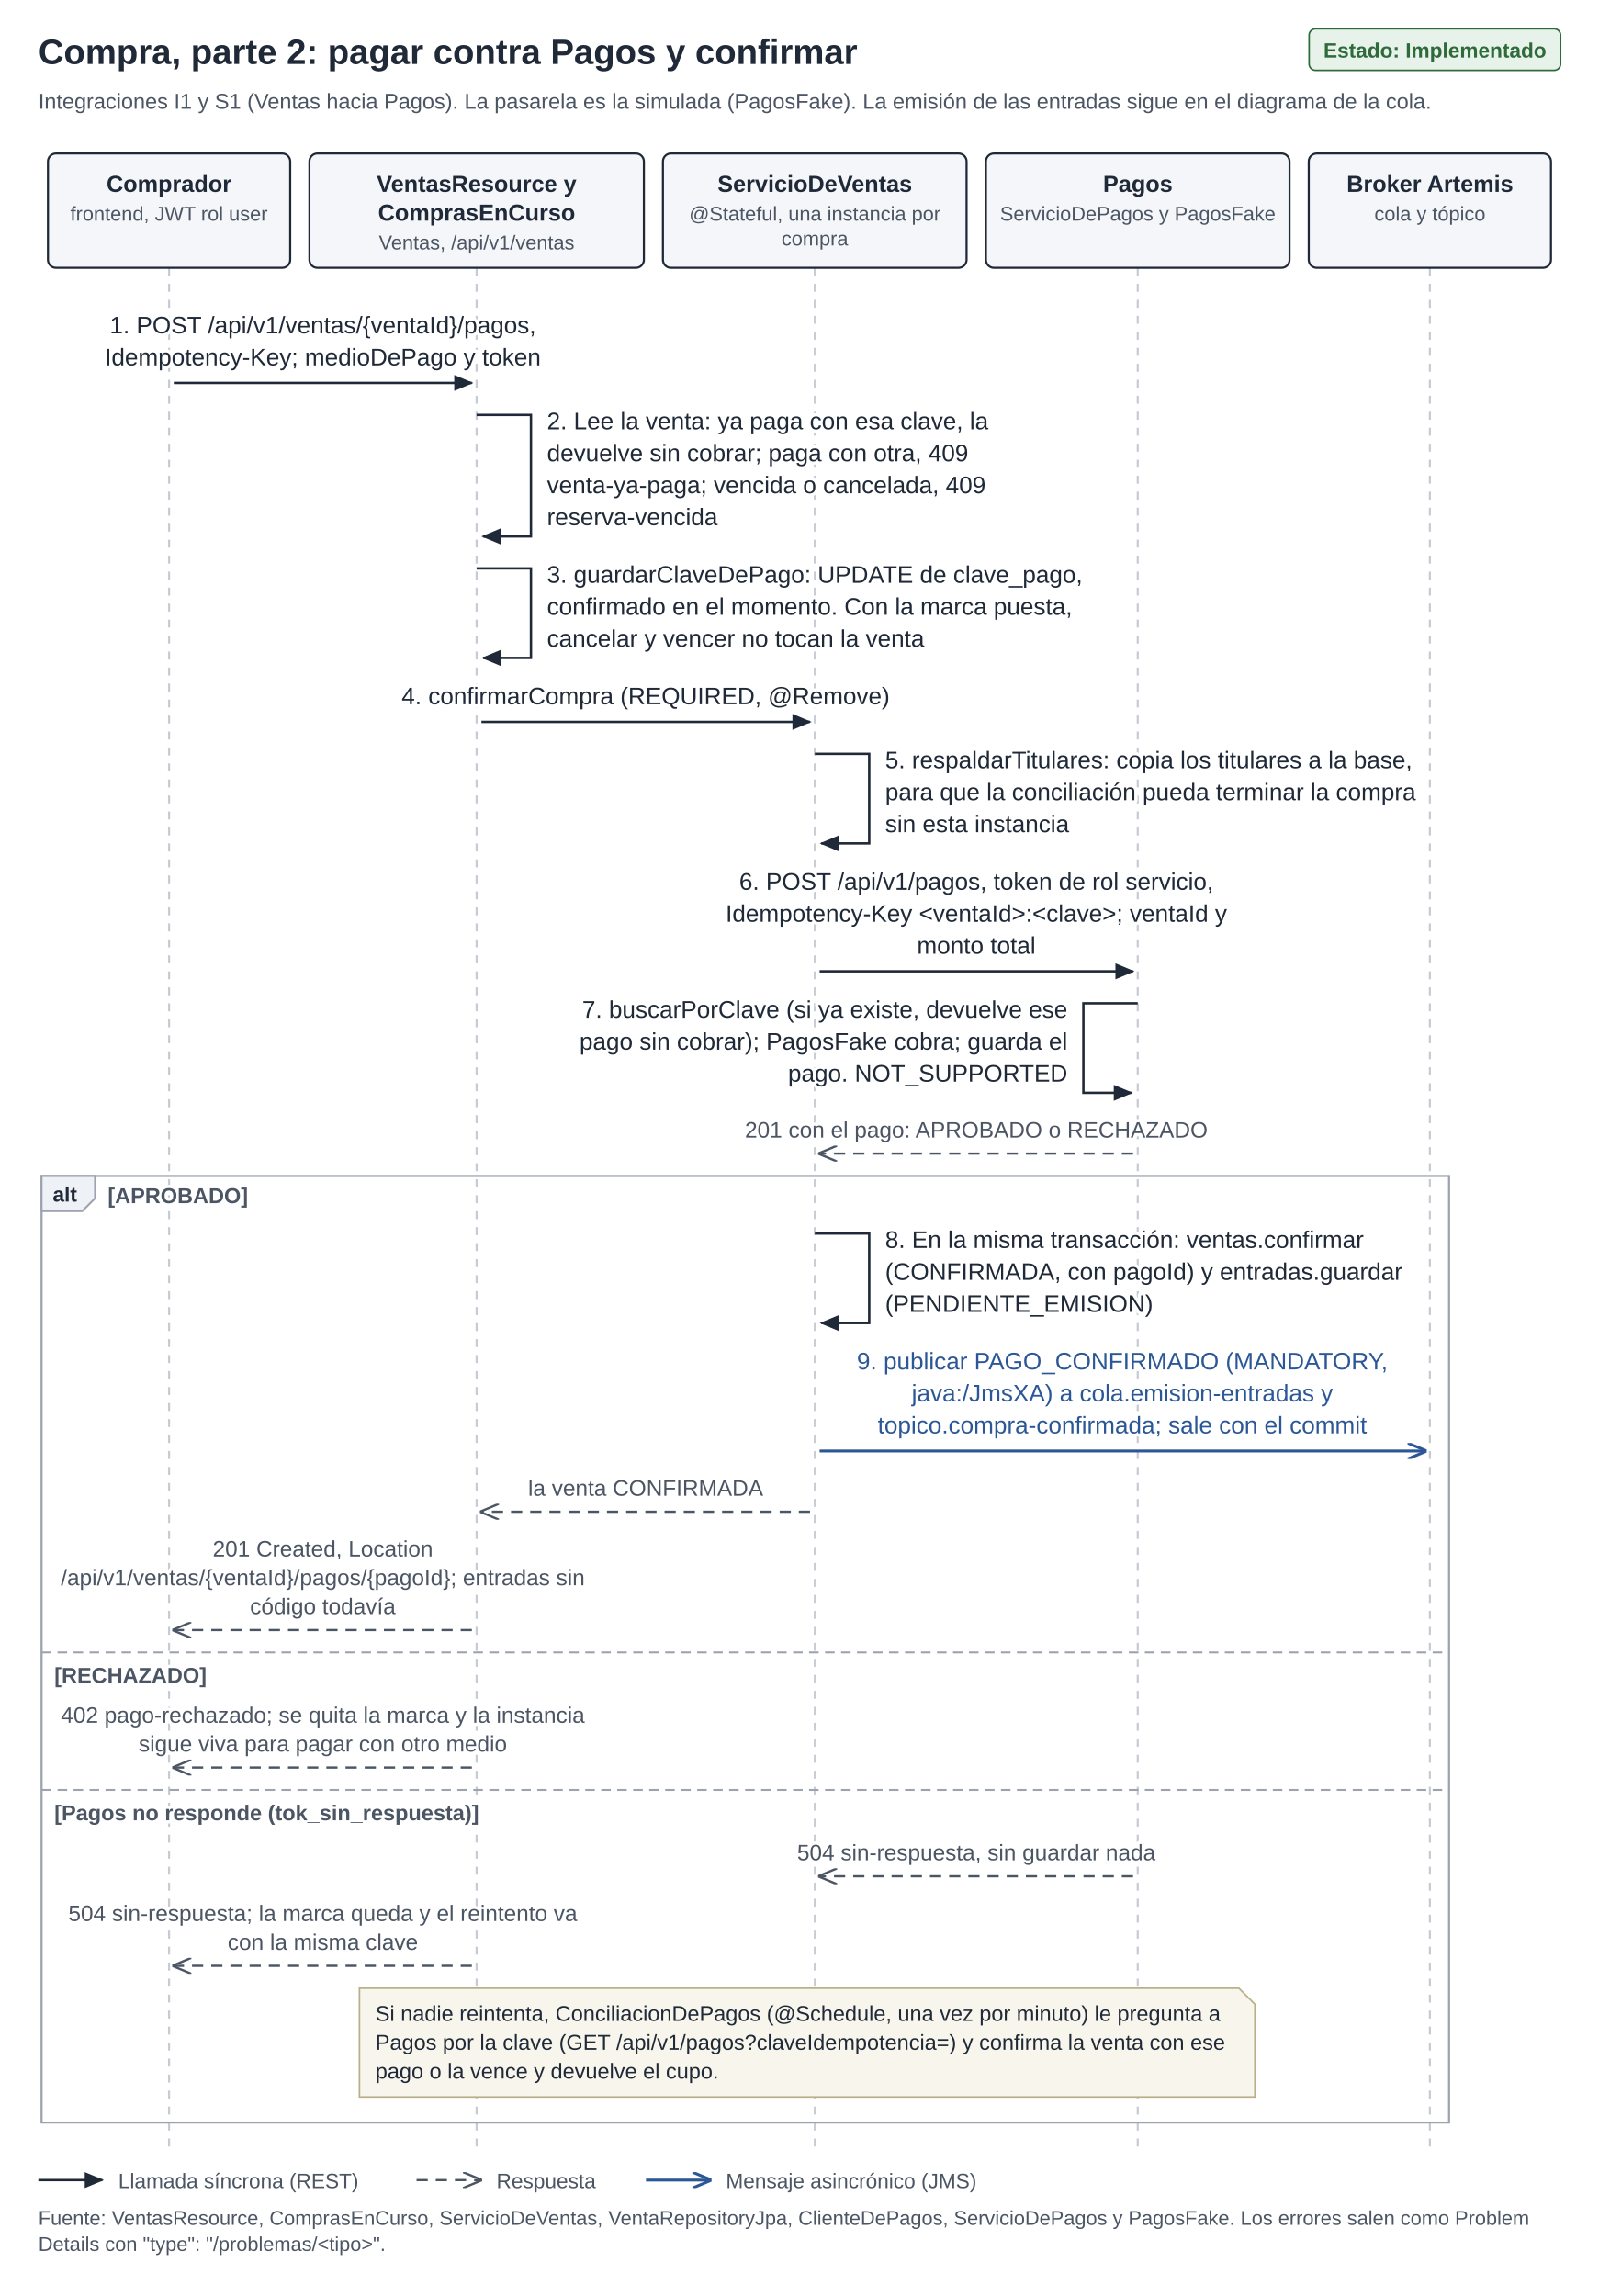
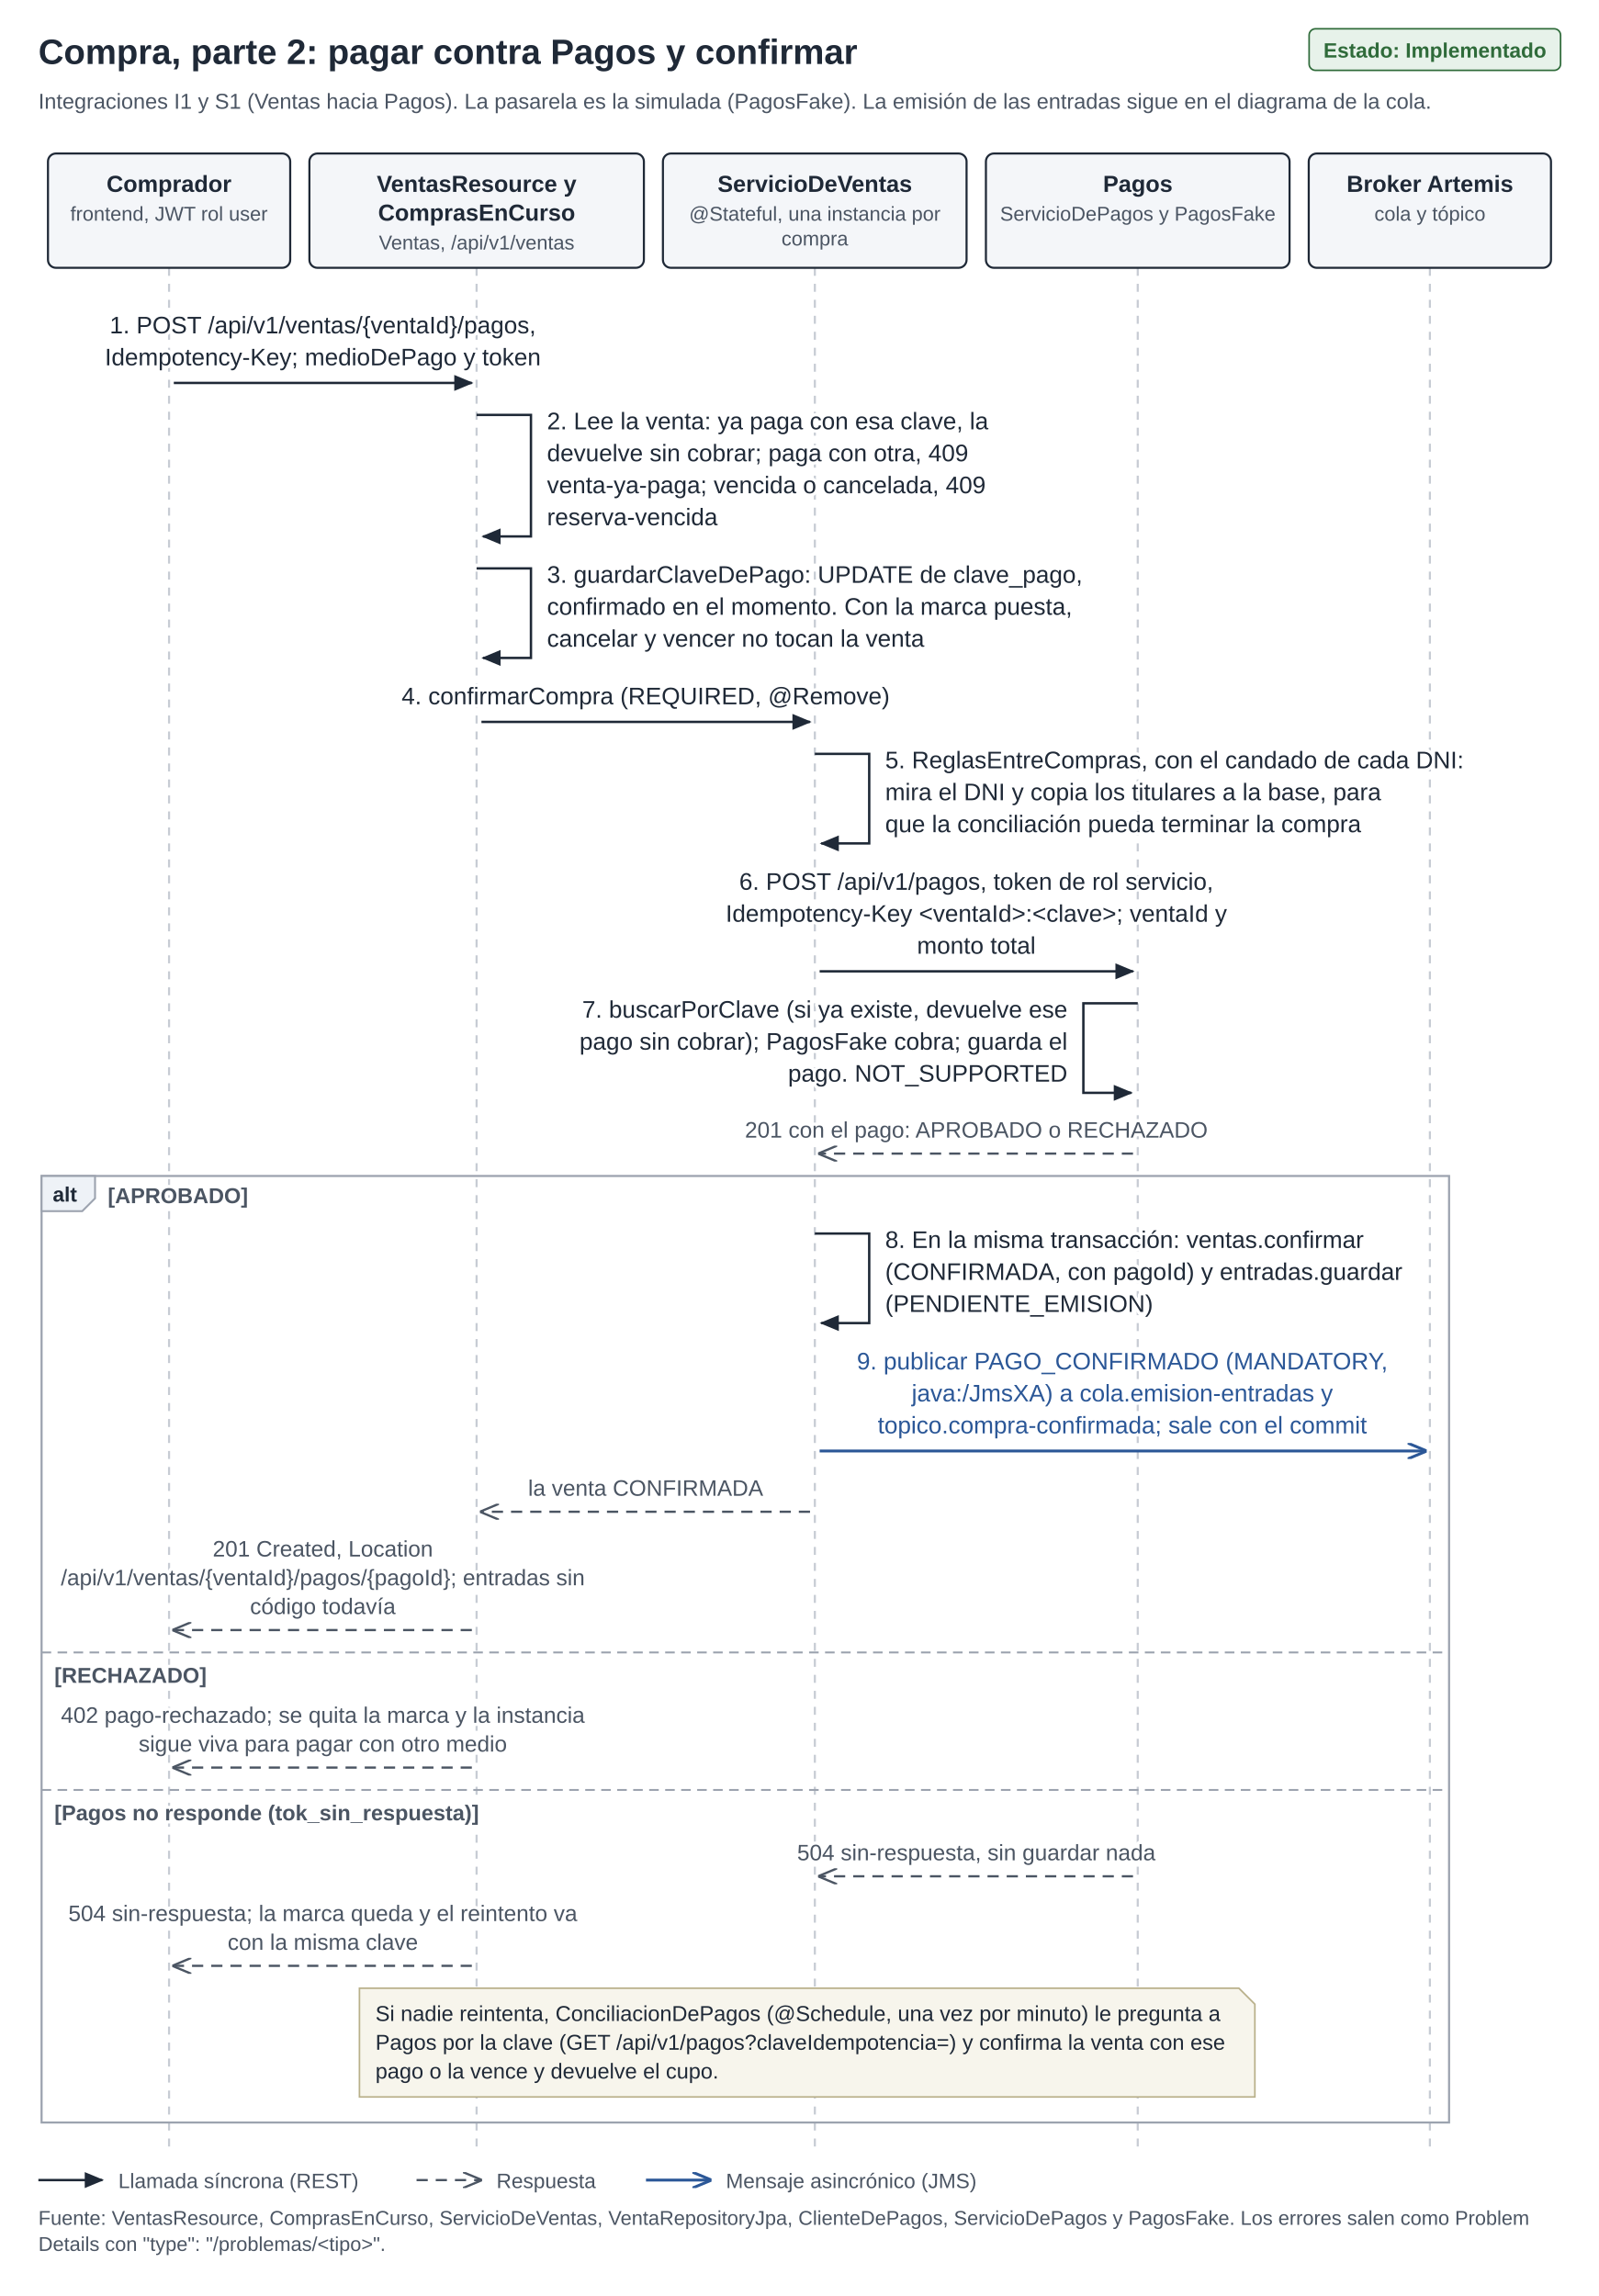
<svg xmlns="http://www.w3.org/2000/svg" width="1000" height="1436" viewBox="0 0 1000 1436" font-family="Arial, Helvetica, sans-serif">
  <defs>
    <marker id="lleno" viewBox="0 0 12 10" refX="11" refY="5" markerWidth="12" markerHeight="10" markerUnits="userSpaceOnUse" orient="auto">
      <path d="M0,0 L12,5 L0,10 z" fill="#1f2937" />
    </marker>
    <marker id="abierto" viewBox="0 0 12 10" refX="11" refY="5" markerWidth="12" markerHeight="10" markerUnits="userSpaceOnUse" orient="auto">
      <path d="M0,0 L12,5 L0,10" fill="none" stroke="#4b5563" stroke-width="1.4" />
    </marker>
    <marker id="async" viewBox="0 0 12 10" refX="11" refY="5" markerWidth="12" markerHeight="10" markerUnits="userSpaceOnUse" orient="auto">
      <path d="M0,0 L12,5 L0,10" fill="none" stroke="#2b5797" stroke-width="1.8" />
    </marker>
    <marker id="triangulo" viewBox="0 0 14 12" refX="13" refY="6" markerWidth="14" markerHeight="12" markerUnits="userSpaceOnUse" orient="auto">
      <path d="M0,0 L14,6 L0,12 z" fill="#ffffff" stroke="#1f2937" stroke-width="1.2" />
    </marker>
  </defs>
  <rect x="0" y="0" width="1000" height="1436" fill="#ffffff" />
  <line x1="105.737" y1="167.5" x2="105.737" y2="1347.5" stroke="#c7ccd4" stroke-width="1.3" stroke-dasharray="5 5" />
  <line x1="298.061" y1="167.5" x2="298.061" y2="1347.5" stroke="#c7ccd4" stroke-width="1.3" stroke-dasharray="5 5" />
  <line x1="509.616" y1="167.5" x2="509.616" y2="1347.5" stroke="#c7ccd4" stroke-width="1.3" stroke-dasharray="5 5" />
  <line x1="711.556" y1="167.5" x2="711.556" y2="1347.5" stroke="#c7ccd4" stroke-width="1.3" stroke-dasharray="5 5" />
  <line x1="894.263" y1="167.5" x2="894.263" y2="1347.5" stroke="#c7ccd4" stroke-width="1.3" stroke-dasharray="5 5" />
  <rect x="26" y="735.5" width="880.263" height="592" fill="none" stroke="#9ca3af" stroke-width="1.3" />
  <line x1="26" y1="1033.5" x2="906.263" y2="1033.5" stroke="#9ca3af" stroke-width="1.2" stroke-dasharray="6 4" />
  <line x1="26" y1="1119.5" x2="906.263" y2="1119.5" stroke="#9ca3af" stroke-width="1.2" stroke-dasharray="6 4" />
  <text x="24.0" y="40.0" font-family="Arial, Helvetica, sans-serif" font-size="22" fill="#1f2937" text-anchor="start" font-weight="bold">Compra, parte 2: pagar contra Pagos y confirmar</text>
  <rect x="818.736" y="18" width="157.264" height="26" rx="4" fill="#e7f2ea" stroke="#2f6b3a" stroke-width="1" />
  <text x="897.4" y="36.0" font-family="Arial, Helvetica, sans-serif" font-size="13" fill="#2f6b3a" text-anchor="middle" font-weight="bold">Estado: Implementado</text>
  <text x="24.0" y="68.0" font-family="Arial, Helvetica, sans-serif" font-size="13.5" fill="#4b5563" text-anchor="start">Integraciones I1 y S1 (Ventas hacia Pagos). La pasarela es la simulada (PagosFake). La emisión de las entradas sigue en el diagrama de la cola.</text>
  <rect x="30.0" y="96" width="151.5" height="71.5" rx="5" fill="#f4f6f9" stroke="#1f2937" stroke-width="1.3" />
  <text x="105.7" y="120.0" font-family="Arial, Helvetica, sans-serif" font-size="14.5" fill="#1f2937" text-anchor="middle" font-weight="bold">Comprador</text>
  <text x="105.7" y="138.0" font-family="Arial, Helvetica, sans-serif" font-size="12.5" fill="#4b5563" text-anchor="middle">frontend, JWT rol user</text>
  <rect x="193.5" y="96" width="209.2" height="71.5" rx="5" fill="#f4f6f9" stroke="#1f2937" stroke-width="1.3" />
  <text x="298.1" y="120.0" font-family="Arial, Helvetica, sans-serif" font-size="14.5" fill="#1f2937" text-anchor="middle" font-weight="bold">VentasResource y</text>
  <text x="298.1" y="138.0" font-family="Arial, Helvetica, sans-serif" font-size="14.5" fill="#1f2937" text-anchor="middle" font-weight="bold">ComprasEnCurso</text>
  <text x="298.1" y="156.0" font-family="Arial, Helvetica, sans-serif" font-size="12.5" fill="#4b5563" text-anchor="middle">Ventas, /api/v1/ventas</text>
  <rect x="414.6" y="96" width="189.9" height="71.5" rx="5" fill="#f4f6f9" stroke="#1f2937" stroke-width="1.3" />
  <text x="509.6" y="120.0" font-family="Arial, Helvetica, sans-serif" font-size="14.5" fill="#1f2937" text-anchor="middle" font-weight="bold">ServicioDeVentas</text>
  <text x="509.6" y="138.0" font-family="Arial, Helvetica, sans-serif" font-size="12.5" fill="#4b5563" text-anchor="middle">@Stateful, una instancia por</text>
  <text x="509.6" y="153.5" font-family="Arial, Helvetica, sans-serif" font-size="12.5" fill="#4b5563" text-anchor="middle">compra</text>
  <rect x="616.6" y="96" width="189.9" height="71.5" rx="5" fill="#f4f6f9" stroke="#1f2937" stroke-width="1.3" />
  <text x="711.6" y="120.0" font-family="Arial, Helvetica, sans-serif" font-size="14.5" fill="#1f2937" text-anchor="middle" font-weight="bold">Pagos</text>
  <text x="711.6" y="138.0" font-family="Arial, Helvetica, sans-serif" font-size="12.5" fill="#4b5563" text-anchor="middle">ServicioDePagos y PagosFake</text>
  <rect x="818.5" y="96" width="151.5" height="71.5" rx="5" fill="#f4f6f9" stroke="#1f2937" stroke-width="1.3" />
  <text x="894.3" y="120.0" font-family="Arial, Helvetica, sans-serif" font-size="14.5" fill="#1f2937" text-anchor="middle" font-weight="bold">Broker Artemis</text>
  <text x="894.3" y="138.0" font-family="Arial, Helvetica, sans-serif" font-size="12.5" fill="#4b5563" text-anchor="middle">cola y tópico</text>
  <text x="201.9" y="208.5" font-family="Arial, Helvetica, sans-serif" font-size="15" fill="#1f2937" text-anchor="middle" stroke="#ffffff" stroke-width="4" stroke-linejoin="round" paint-order="stroke">1. POST /api/v1/ventas/{ventaId}/pagos,</text>
  <text x="201.9" y="228.5" font-family="Arial, Helvetica, sans-serif" font-size="15" fill="#1f2937" text-anchor="middle" stroke="#ffffff" stroke-width="4" stroke-linejoin="round" paint-order="stroke">Idempotency-Key; medioDePago y token</text>
  <line x1="108.7" y1="239.5" x2="295.1" y2="239.5" stroke="#1f2937" stroke-width="1.5" marker-end="url(#lleno)" />
  <text x="342.1" y="268.5" font-family="Arial, Helvetica, sans-serif" font-size="15" fill="#1f2937" text-anchor="start" stroke="#ffffff" stroke-width="4" stroke-linejoin="round" paint-order="stroke">2. Lee la venta: ya paga con esa clave, la</text>
  <text x="342.1" y="288.5" font-family="Arial, Helvetica, sans-serif" font-size="15" fill="#1f2937" text-anchor="start" stroke="#ffffff" stroke-width="4" stroke-linejoin="round" paint-order="stroke">devuelve sin cobrar; paga con otra, 409</text>
  <text x="342.1" y="308.5" font-family="Arial, Helvetica, sans-serif" font-size="15" fill="#1f2937" text-anchor="start" stroke="#ffffff" stroke-width="4" stroke-linejoin="round" paint-order="stroke">venta-ya-paga; vencida o cancelada, 409</text>
  <text x="342.1" y="328.5" font-family="Arial, Helvetica, sans-serif" font-size="15" fill="#1f2937" text-anchor="start" stroke="#ffffff" stroke-width="4" stroke-linejoin="round" paint-order="stroke">reserva-vencida</text>
  <polyline points="298.061,259.5 332.061,259.5 332.061,335.5 302.061,335.5" fill="none" stroke="#1f2937" stroke-width="1.5" marker-end="url(#lleno)" />
  <text x="342.1" y="364.5" font-family="Arial, Helvetica, sans-serif" font-size="15" fill="#1f2937" text-anchor="start" stroke="#ffffff" stroke-width="4" stroke-linejoin="round" paint-order="stroke">3. guardarClaveDePago: UPDATE de clave_pago,</text>
  <text x="342.1" y="384.5" font-family="Arial, Helvetica, sans-serif" font-size="15" fill="#1f2937" text-anchor="start" stroke="#ffffff" stroke-width="4" stroke-linejoin="round" paint-order="stroke">confirmado en el momento. Con la marca puesta,</text>
  <text x="342.1" y="404.5" font-family="Arial, Helvetica, sans-serif" font-size="15" fill="#1f2937" text-anchor="start" stroke="#ffffff" stroke-width="4" stroke-linejoin="round" paint-order="stroke">cancelar y vencer no tocan la venta</text>
  <polyline points="298.061,355.5 332.061,355.5 332.061,411.5 302.061,411.5" fill="none" stroke="#1f2937" stroke-width="1.5" marker-end="url(#lleno)" />
  <text x="403.8" y="440.5" font-family="Arial, Helvetica, sans-serif" font-size="15" fill="#1f2937" text-anchor="middle" stroke="#ffffff" stroke-width="4" stroke-linejoin="round" paint-order="stroke">4. confirmarCompra (REQUIRED, @Remove)</text>
  <line x1="301.1" y1="451.5" x2="506.6" y2="451.5" stroke="#1f2937" stroke-width="1.5" marker-end="url(#lleno)" />
-   <text x="553.6" y="480.5" font-family="Arial, Helvetica, sans-serif" font-size="15" fill="#1f2937" text-anchor="start" stroke="#ffffff" stroke-width="4" stroke-linejoin="round" paint-order="stroke">5. respaldarTitulares: copia los titulares a la base,</text>
-   <text x="553.6" y="500.5" font-family="Arial, Helvetica, sans-serif" font-size="15" fill="#1f2937" text-anchor="start" stroke="#ffffff" stroke-width="4" stroke-linejoin="round" paint-order="stroke">para que la conciliación pueda terminar la compra</text>
-   <text x="553.6" y="520.5" font-family="Arial, Helvetica, sans-serif" font-size="15" fill="#1f2937" text-anchor="start" stroke="#ffffff" stroke-width="4" stroke-linejoin="round" paint-order="stroke">sin esta instancia</text>
+   <text x="553.6" y="480.5" font-family="Arial, Helvetica, sans-serif" font-size="15" fill="#1f2937" text-anchor="start" stroke="#ffffff" stroke-width="4" stroke-linejoin="round" paint-order="stroke">5. ReglasEntreCompras, con el candado de cada DNI:</text>
+   <text x="553.6" y="500.5" font-family="Arial, Helvetica, sans-serif" font-size="15" fill="#1f2937" text-anchor="start" stroke="#ffffff" stroke-width="4" stroke-linejoin="round" paint-order="stroke">mira el DNI y copia los titulares a la base, para</text>
+   <text x="553.6" y="520.5" font-family="Arial, Helvetica, sans-serif" font-size="15" fill="#1f2937" text-anchor="start" stroke="#ffffff" stroke-width="4" stroke-linejoin="round" paint-order="stroke">que la conciliación pueda terminar la compra</text>
  <polyline points="509.616,471.5 543.616,471.5 543.616,527.5 513.616,527.5" fill="none" stroke="#1f2937" stroke-width="1.5" marker-end="url(#lleno)" />
  <text x="610.6" y="556.5" font-family="Arial, Helvetica, sans-serif" font-size="15" fill="#1f2937" text-anchor="middle" stroke="#ffffff" stroke-width="4" stroke-linejoin="round" paint-order="stroke">6. POST /api/v1/pagos, token de rol servicio,</text>
  <text x="610.6" y="576.5" font-family="Arial, Helvetica, sans-serif" font-size="15" fill="#1f2937" text-anchor="middle" stroke="#ffffff" stroke-width="4" stroke-linejoin="round" paint-order="stroke">Idempotency-Key &lt;ventaId&gt;:&lt;clave&gt;; ventaId y</text>
  <text x="610.6" y="596.5" font-family="Arial, Helvetica, sans-serif" font-size="15" fill="#1f2937" text-anchor="middle" stroke="#ffffff" stroke-width="4" stroke-linejoin="round" paint-order="stroke">monto total</text>
  <line x1="512.6" y1="607.5" x2="708.6" y2="607.5" stroke="#1f2937" stroke-width="1.5" marker-end="url(#lleno)" />
  <text x="667.6" y="636.5" font-family="Arial, Helvetica, sans-serif" font-size="15" fill="#1f2937" text-anchor="end" stroke="#ffffff" stroke-width="4" stroke-linejoin="round" paint-order="stroke">7. buscarPorClave (si ya existe, devuelve ese</text>
  <text x="667.6" y="656.5" font-family="Arial, Helvetica, sans-serif" font-size="15" fill="#1f2937" text-anchor="end" stroke="#ffffff" stroke-width="4" stroke-linejoin="round" paint-order="stroke">pago sin cobrar); PagosFake cobra; guarda el</text>
  <text x="667.6" y="676.5" font-family="Arial, Helvetica, sans-serif" font-size="15" fill="#1f2937" text-anchor="end" stroke="#ffffff" stroke-width="4" stroke-linejoin="round" paint-order="stroke">pago. NOT_SUPPORTED</text>
  <polyline points="711.556,627.5 677.556,627.5 677.556,683.5 707.556,683.5" fill="none" stroke="#1f2937" stroke-width="1.5" marker-end="url(#lleno)" />
  <text x="610.6" y="711.5" font-family="Arial, Helvetica, sans-serif" font-size="14" fill="#4b5563" text-anchor="middle" stroke="#ffffff" stroke-width="4" stroke-linejoin="round" paint-order="stroke">201 con el pago: APROBADO o RECHAZADO</text>
  <line x1="708.6" y1="721.5" x2="512.6" y2="721.5" stroke="#4b5563" stroke-width="1.4" stroke-dasharray="7 5" marker-end="url(#abierto)" />
  <text x="553.6" y="780.5" font-family="Arial, Helvetica, sans-serif" font-size="15" fill="#1f2937" text-anchor="start" stroke="#ffffff" stroke-width="4" stroke-linejoin="round" paint-order="stroke">8. En la misma transacción: ventas.confirmar</text>
  <text x="553.6" y="800.5" font-family="Arial, Helvetica, sans-serif" font-size="15" fill="#1f2937" text-anchor="start" stroke="#ffffff" stroke-width="4" stroke-linejoin="round" paint-order="stroke">(CONFIRMADA, con pagoId) y entradas.guardar</text>
  <text x="553.6" y="820.5" font-family="Arial, Helvetica, sans-serif" font-size="15" fill="#1f2937" text-anchor="start" stroke="#ffffff" stroke-width="4" stroke-linejoin="round" paint-order="stroke">(PENDIENTE_EMISION)</text>
  <polyline points="509.616,771.5 543.616,771.5 543.616,827.5 513.616,827.5" fill="none" stroke="#1f2937" stroke-width="1.5" marker-end="url(#lleno)" />
  <text x="701.9" y="856.5" font-family="Arial, Helvetica, sans-serif" font-size="15" fill="#2b5797" text-anchor="middle" stroke="#ffffff" stroke-width="4" stroke-linejoin="round" paint-order="stroke">9. publicar PAGO_CONFIRMADO (MANDATORY,</text>
  <text x="701.9" y="876.5" font-family="Arial, Helvetica, sans-serif" font-size="15" fill="#2b5797" text-anchor="middle" stroke="#ffffff" stroke-width="4" stroke-linejoin="round" paint-order="stroke">java:/JmsXA) a cola.emision-entradas y</text>
  <text x="701.9" y="896.5" font-family="Arial, Helvetica, sans-serif" font-size="15" fill="#2b5797" text-anchor="middle" stroke="#ffffff" stroke-width="4" stroke-linejoin="round" paint-order="stroke">topico.compra-confirmada; sale con el commit</text>
  <line x1="512.6" y1="907.5" x2="891.3" y2="907.5" stroke="#2b5797" stroke-width="1.8" marker-end="url(#async)" />
  <text x="403.8" y="935.5" font-family="Arial, Helvetica, sans-serif" font-size="14" fill="#4b5563" text-anchor="middle" stroke="#ffffff" stroke-width="4" stroke-linejoin="round" paint-order="stroke">la venta CONFIRMADA</text>
  <line x1="506.6" y1="945.5" x2="301.1" y2="945.5" stroke="#4b5563" stroke-width="1.4" stroke-dasharray="7 5" marker-end="url(#abierto)" />
  <text x="201.9" y="973.5" font-family="Arial, Helvetica, sans-serif" font-size="14" fill="#4b5563" text-anchor="middle" stroke="#ffffff" stroke-width="4" stroke-linejoin="round" paint-order="stroke">201 Created, Location</text>
  <text x="201.9" y="991.5" font-family="Arial, Helvetica, sans-serif" font-size="14" fill="#4b5563" text-anchor="middle" stroke="#ffffff" stroke-width="4" stroke-linejoin="round" paint-order="stroke">/api/v1/ventas/{ventaId}/pagos/{pagoId}; entradas sin</text>
  <text x="201.9" y="1009.5" font-family="Arial, Helvetica, sans-serif" font-size="14" fill="#4b5563" text-anchor="middle" stroke="#ffffff" stroke-width="4" stroke-linejoin="round" paint-order="stroke">código todavía</text>
  <line x1="295.1" y1="1019.5" x2="108.7" y2="1019.5" stroke="#4b5563" stroke-width="1.4" stroke-dasharray="7 5" marker-end="url(#abierto)" />
  <text x="201.9" y="1077.5" font-family="Arial, Helvetica, sans-serif" font-size="14" fill="#4b5563" text-anchor="middle" stroke="#ffffff" stroke-width="4" stroke-linejoin="round" paint-order="stroke">402 pago-rechazado; se quita la marca y la instancia</text>
  <text x="201.9" y="1095.5" font-family="Arial, Helvetica, sans-serif" font-size="14" fill="#4b5563" text-anchor="middle" stroke="#ffffff" stroke-width="4" stroke-linejoin="round" paint-order="stroke">sigue viva para pagar con otro medio</text>
  <line x1="295.1" y1="1105.5" x2="108.7" y2="1105.5" stroke="#4b5563" stroke-width="1.4" stroke-dasharray="7 5" marker-end="url(#abierto)" />
  <text x="610.6" y="1163.5" font-family="Arial, Helvetica, sans-serif" font-size="14" fill="#4b5563" text-anchor="middle" stroke="#ffffff" stroke-width="4" stroke-linejoin="round" paint-order="stroke">504 sin-respuesta, sin guardar nada</text>
  <line x1="708.6" y1="1173.5" x2="512.6" y2="1173.5" stroke="#4b5563" stroke-width="1.4" stroke-dasharray="7 5" marker-end="url(#abierto)" />
  <text x="201.9" y="1201.5" font-family="Arial, Helvetica, sans-serif" font-size="14" fill="#4b5563" text-anchor="middle" stroke="#ffffff" stroke-width="4" stroke-linejoin="round" paint-order="stroke">504 sin-respuesta; la marca queda y el reintento va</text>
  <text x="201.9" y="1219.5" font-family="Arial, Helvetica, sans-serif" font-size="14" fill="#4b5563" text-anchor="middle" stroke="#ffffff" stroke-width="4" stroke-linejoin="round" paint-order="stroke">con la misma clave</text>
  <line x1="295.1" y1="1229.5" x2="108.7" y2="1229.5" stroke="#4b5563" stroke-width="1.4" stroke-dasharray="7 5" marker-end="url(#abierto)" />
  <path d="M224.808,1243.5 L774.808,1243.5 L784.808,1253.5 L784.808,1311.5 L224.808,1311.5 z" fill="#f7f5ec" stroke="#b9b08a" stroke-width="1" />
  <text x="234.8" y="1264.0" font-family="Arial, Helvetica, sans-serif" font-size="13.5" fill="#1f2937" text-anchor="start">Si nadie reintenta, ConciliacionDePagos (@Schedule, una vez por minuto) le pregunta a</text>
  <text x="234.8" y="1282.0" font-family="Arial, Helvetica, sans-serif" font-size="13.5" fill="#1f2937" text-anchor="start">Pagos por la clave (GET /api/v1/pagos?claveIdempotencia=) y confirma la venta con ese</text>
  <text x="234.8" y="1300.0" font-family="Arial, Helvetica, sans-serif" font-size="13.5" fill="#1f2937" text-anchor="start">pago o la vence y devuelve el cupo.</text>
  <path d="M26,735.5 L59.44,735.5 L59.44,749.5 L51.44,757.5 L26,757.5 z" fill="#eef2f7" stroke="#9ca3af" stroke-width="1.2" />
  <text x="33.0" y="751.5" font-family="Arial, Helvetica, sans-serif" font-size="13" fill="#1f2937" text-anchor="start" font-weight="bold">alt</text>
  <text x="67.4" y="752.5" font-family="Arial, Helvetica, sans-serif" font-size="13.5" fill="#4b5563" text-anchor="start" font-weight="bold" stroke="#ffffff" stroke-width="4" stroke-linejoin="round" paint-order="stroke">[APROBADO]</text>
  <text x="34.0" y="1052.5" font-family="Arial, Helvetica, sans-serif" font-size="13.5" fill="#4b5563" text-anchor="start" font-weight="bold" stroke="#ffffff" stroke-width="4" stroke-linejoin="round" paint-order="stroke">[RECHAZADO]</text>
  <text x="34.0" y="1138.5" font-family="Arial, Helvetica, sans-serif" font-size="13.5" fill="#4b5563" text-anchor="start" font-weight="bold" stroke="#ffffff" stroke-width="4" stroke-linejoin="round" paint-order="stroke">[Pagos no responde (tok_sin_respuesta)]</text>
  <line x1="24" y1="1363.5" x2="64" y2="1363.5" stroke="#1f2937" stroke-width="1.5" marker-end="url(#lleno)" />
  <text x="74.0" y="1368.5" font-family="Arial, Helvetica, sans-serif" font-size="13" fill="#4b5563" text-anchor="start">Llamada síncrona (REST)</text>
  <line x1="260.518" y1="1363.5" x2="300.518" y2="1363.5" stroke="#4b5563" stroke-width="1.4" stroke-dasharray="7 5" marker-end="url(#abierto)" />
  <text x="310.5" y="1368.5" font-family="Arial, Helvetica, sans-serif" font-size="13" fill="#4b5563" text-anchor="start">Respuesta</text>
  <line x1="404.008" y1="1363.5" x2="444.008" y2="1363.5" stroke="#2b5797" stroke-width="1.8" marker-end="url(#async)" />
  <text x="454.0" y="1368.5" font-family="Arial, Helvetica, sans-serif" font-size="13" fill="#4b5563" text-anchor="start">Mensaje asincrónico (JMS)</text>
  <text x="24.0" y="1391.5" font-family="Arial, Helvetica, sans-serif" font-size="12.5" fill="#4b5563" text-anchor="start">Fuente: VentasResource, ComprasEnCurso, ServicioDeVentas, VentaRepositoryJpa, ClienteDePagos, ServicioDePagos y PagosFake. Los errores salen como Problem</text>
  <text x="24.0" y="1407.8" font-family="Arial, Helvetica, sans-serif" font-size="12.5" fill="#4b5563" text-anchor="start">Details con "type": "/problemas/&lt;tipo&gt;".</text>
</svg>
